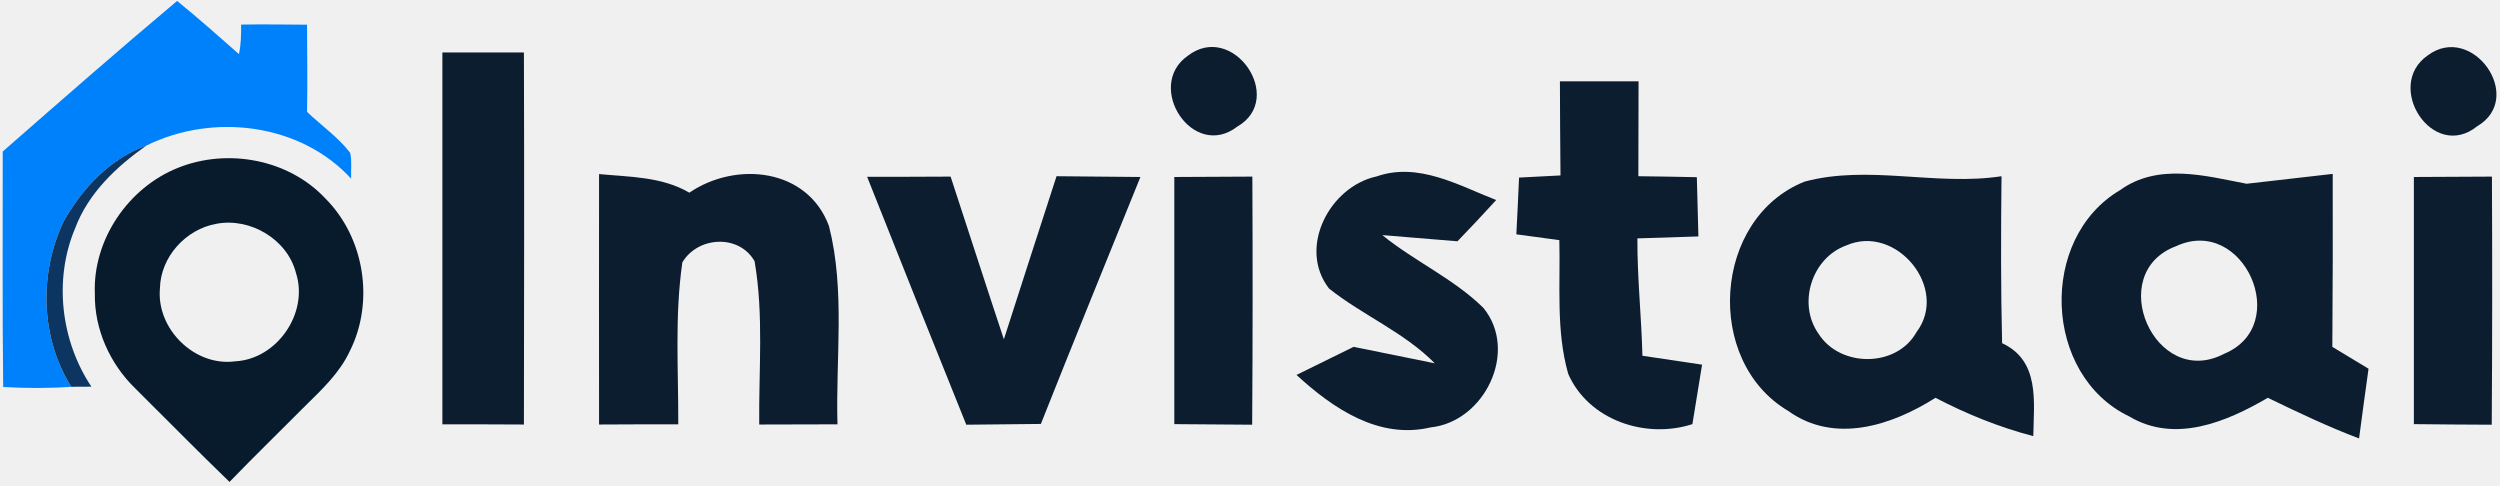
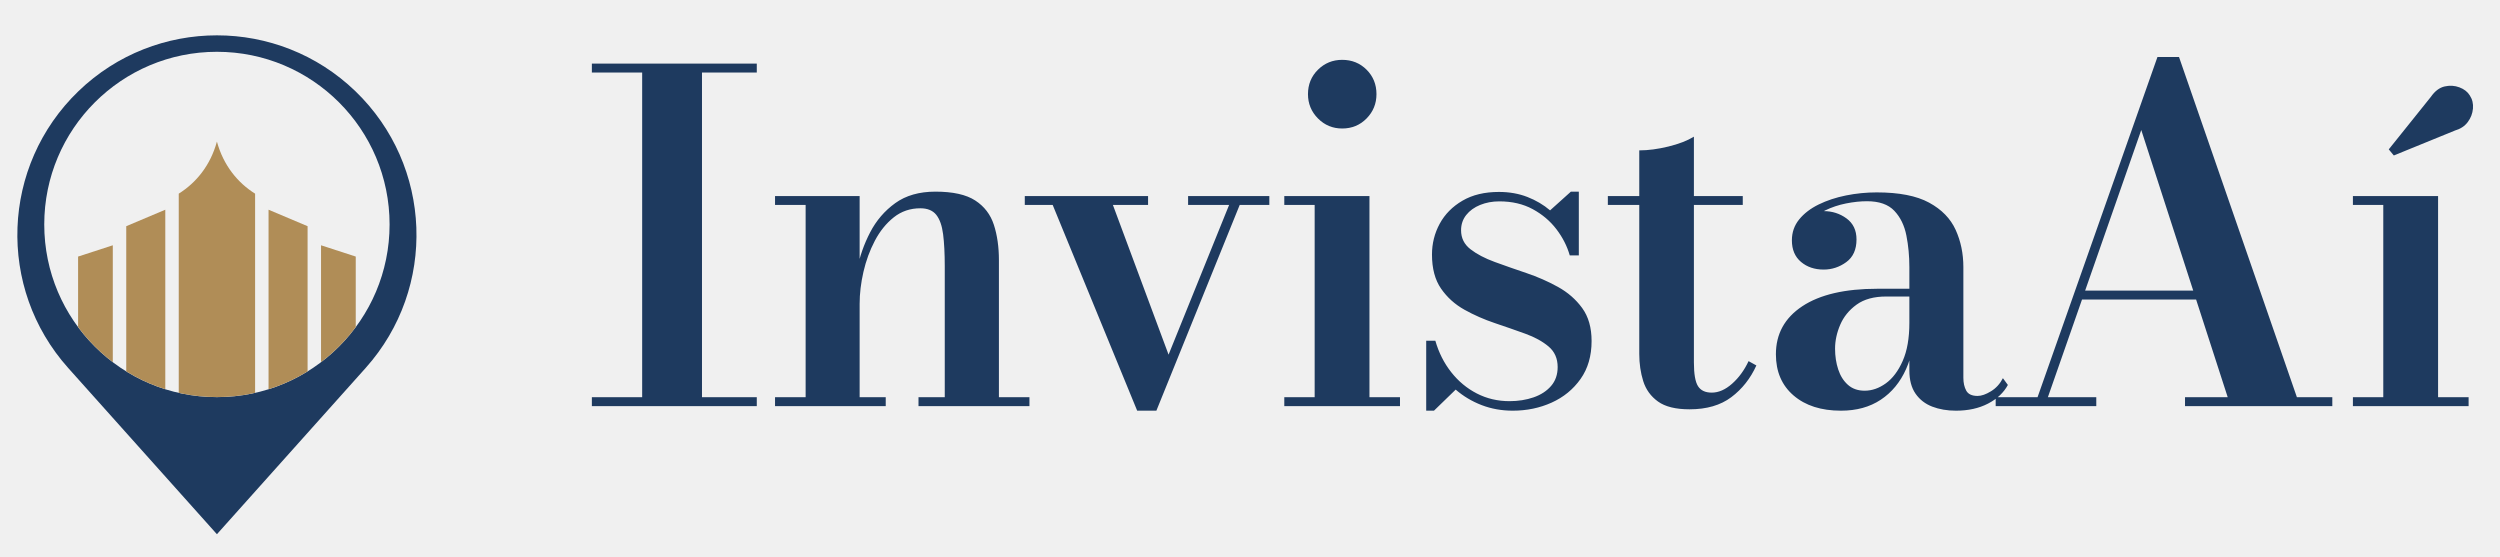
- <svg xmlns="http://www.w3.org/2000/svg" width="206" height="40" viewBox="0 0 206 40" fill="none">
-   <path d="M36.452 4.322C38.686 4.322 40.92 4.322 43.171 4.322C43.203 14.536 43.187 24.75 43.171 34.98C40.936 34.964 38.686 34.964 36.452 34.964C36.452 24.75 36.452 14.536 36.452 4.322Z" fill="#0B1D2F" />
-   <path d="M97.879 4.593C101.598 1.736 105.987 8.12 101.949 10.434C98.278 13.259 94.305 7.083 97.879 4.593Z" fill="#0B1D2F" />
-   <path d="M200.052 4.561C203.722 1.832 208.127 8.056 204.121 10.402C200.466 13.355 196.413 7.083 200.052 4.561Z" fill="#0B1D2F" />
-   <path d="M128.537 6.7C130.149 6.7 133.389 6.7 135.017 6.7C135.001 9.301 135.017 11.919 135.001 14.52C136.198 14.536 138.608 14.568 139.82 14.6C139.852 15.813 139.916 18.255 139.948 19.483C138.687 19.531 136.182 19.611 134.921 19.643C134.905 22.867 135.256 26.091 135.336 29.314C136.565 29.506 139.023 29.873 140.251 30.049C140.044 31.277 139.661 33.735 139.453 34.948C135.623 36.193 130.915 34.645 129.223 30.815C128.202 27.24 128.585 23.457 128.489 19.787C127.596 19.659 125.84 19.436 124.946 19.308C125.01 18.143 125.122 15.813 125.17 14.632C126.016 14.584 127.723 14.504 128.585 14.456C128.553 11.871 128.553 9.285 128.537 6.7Z" fill="#0B1D2F" />
-   <path d="M96.763 14.584C98.901 14.568 101.04 14.568 103.194 14.552C103.226 21.367 103.226 28.181 103.178 34.996C101.582 34.98 98.375 34.964 96.763 34.948C96.763 28.165 96.763 21.366 96.763 14.584Z" fill="#0B1D2F" />
-   <path d="M198.903 14.584C201.041 14.568 203.18 14.568 205.335 14.552C205.366 21.367 205.366 28.181 205.319 34.996C203.723 34.996 200.515 34.964 198.903 34.948C198.903 28.165 198.903 21.366 198.903 14.584Z" fill="#0B1D2F" />
-   <path d="M49.363 14.344C51.884 14.584 54.549 14.552 56.8 15.877C60.646 13.259 66.535 13.85 68.306 18.622C69.663 23.952 68.849 29.538 69.009 34.964C67.397 34.964 64.173 34.98 62.561 34.98C62.513 30.495 62.944 25.963 62.178 21.526C60.901 19.276 57.502 19.467 56.225 21.622C55.587 26.043 55.906 30.527 55.89 34.964C53.703 34.964 51.533 34.964 49.363 34.98C49.363 28.102 49.347 21.223 49.363 14.344Z" fill="#0B1D2F" />
-   <path d="M71.451 14.568C73.749 14.568 76.031 14.568 78.33 14.552C79.798 19.02 81.234 23.489 82.719 27.958C84.155 23.473 85.607 19.005 87.059 14.52C88.799 14.536 92.246 14.568 93.97 14.584C91.225 21.366 88.464 28.133 85.767 34.932C83.708 34.948 81.665 34.98 79.622 34.996C76.877 28.181 74.148 21.383 71.451 14.568Z" fill="#0B1D2F" />
-   <path d="M109.513 23.776C106.912 20.425 109.561 15.366 113.439 14.536C116.871 13.339 120.174 15.27 123.286 16.483C122.233 17.632 121.18 18.765 120.094 19.882C118.546 19.755 115.45 19.499 113.902 19.372C116.567 21.542 119.791 22.962 122.233 25.372C125.153 28.947 122.329 34.757 117.876 35.219C113.599 36.225 109.816 33.639 106.832 30.894C108.013 30.32 110.359 29.155 111.54 28.58C113.2 28.915 116.551 29.602 118.227 29.937C115.69 27.367 112.306 25.995 109.513 23.776Z" fill="#0B1D2F" />
-   <path d="M147.354 33.863C140.396 29.761 141.13 17.983 148.694 14.967C153.977 13.546 159.531 15.35 164.925 14.52C164.877 19.1 164.861 23.697 164.973 28.277C168.101 29.729 167.59 33.097 167.543 35.938C164.734 35.203 162.053 34.118 159.483 32.778C155.892 35.06 151.168 36.608 147.354 33.863ZM152.11 20.233C149.269 21.271 148.104 25.037 149.844 27.495C151.615 30.304 156.291 30.304 157.919 27.367C160.648 23.761 156.227 18.398 152.11 20.233Z" fill="#0B1D2F" />
-   <path d="M174.692 15.669C177.804 13.419 181.682 14.472 185.114 15.142C187.476 14.871 189.838 14.6 192.216 14.329C192.232 19.084 192.216 23.824 192.184 28.58C192.934 29.027 194.418 29.937 195.168 30.384C194.961 31.82 194.578 34.693 194.386 36.129C191.817 35.156 189.343 33.974 186.869 32.778C183.454 34.773 179.209 36.56 175.442 34.31C168.356 30.91 167.957 19.643 174.692 15.669ZM179.32 20.281C173.352 22.5 177.565 32.139 183.262 29.155C188.928 26.825 184.874 17.712 179.32 20.281Z" fill="#0B1D2F" />
-   <g clip-path="url(#clip0_309_44)">
-     <path d="M0.224 12.486C4.985 8.318 9.746 4.146 14.594 0.077C16.331 1.492 18.013 2.976 19.69 4.46C19.862 3.66 19.875 2.839 19.867 2.026C21.677 1.996 23.488 2.021 25.299 2.034C25.303 4.43 25.351 6.826 25.299 9.217C26.477 10.348 27.854 11.29 28.856 12.594C29.011 13.29 28.903 14.013 28.933 14.723C24.744 10.146 17.527 9.29 12.06 11.996C9.067 13.071 6.757 15.54 5.234 18.267C3.213 22.55 3.333 27.815 5.871 31.871C4.004 32.004 2.129 31.996 0.262 31.888C0.189 25.419 0.228 18.951 0.224 12.486Z" fill="#0081FC" />
-     <path d="M5.234 18.267C6.757 15.54 9.067 13.071 12.06 11.996C9.587 13.738 7.277 15.914 6.189 18.813C4.417 23.024 5.006 28.073 7.531 31.862C6.976 31.862 6.421 31.867 5.871 31.871C3.333 27.815 3.213 22.551 5.234 18.267Z" fill="#0C3561" />
-     <path d="M14.667 13.828C18.74 12.189 23.781 13.114 26.809 16.353C30.035 19.574 30.869 24.852 28.83 28.92C28 30.71 26.546 32.077 25.161 33.437C23.084 35.531 20.964 37.587 18.912 39.708C16.28 37.174 13.725 34.563 11.131 31.991C9.054 29.974 7.764 27.11 7.815 24.194C7.639 19.755 10.568 15.458 14.667 13.828ZM17.841 18.439C15.308 18.882 13.23 21.17 13.179 23.763C12.873 27.101 16.039 30.228 19.385 29.772C22.839 29.591 25.454 25.776 24.387 22.49C23.677 19.712 20.619 17.914 17.841 18.439Z" fill="#081B2D" />
+ <svg xmlns="http://www.w3.org/2000/svg" viewBox="0 0 291.97 64.80" width="292" height="65" role="img" aria-label="InvistaAí">
+   <g transform="translate(0 2.000) scale(0.50667)">
+     <defs>
+       <clipPath id="lc">
+         <circle cx="50" cy="47.6" r="39.79" />
+       </clipPath>
+     </defs>
+     <path fill="#1E3A5F" fill-rule="evenodd" d="M50 119L84.29 80.67A46 46 0 1 0 15.71 80.67ZM10.2 47.6a39.8 39.8 0 1 0 79.6 0a39.8 39.8 0 1 0 -79.6 0Z" />
+     <path fill="#B08D57" clip-path="url(#lc)" d="M18 55L26 52.4V90H18Z M29.1 48L38.1 44.2V90H29.1Z M41.2 40.5C45.2 38 48.5 34 50 28.5C51.5 34 54.8 38 58.8 40.5V90H41.2Z M61.9 44.2L70.9 48V90H61.9Z M74 52.4L82 55V90H74Z" />
  </g>
-   <defs>
-     <clipPath id="clip0_309_44">
-       <rect width="30" height="40" fill="white" />
-     </clipPath>
-   </defs>
+   <path fill="#1E3A5F" transform="translate(67.733 47.333) scale(0.026667 0.026667)" d="M52.1 0.0V-39.0H272.4V-1461.0H52.1V-1500.0H774.397V-1461.0H534.397V-39.0H774.397V0.0Z M1224.798 -920.0V-39.0H1339.099V0.0H854.301V-39.0H988.3V-881.0H854.301V-920.0ZM1834.798 -639.0V-39.0H1968.498V0.0H1482.6V-39.0H1597.6V-612Q1597.6 -696 1590.4 -752.6Q1583.2 -809.2 1560.35 -837.801Q1537.5 -866.401 1490.6 -866.401Q1424.299 -866.401 1374.449 -826.901Q1324.599 -787.401 1291.398 -724.15Q1258.198 -660.9 1241.498 -588.05Q1224.798 -515.2 1224.798 -447.8L1196.798 -444.3Q1196.798 -513.6 1213.698 -598.55Q1230.598 -683.5 1270.848 -761.1Q1311.098 -838.7 1380.798 -889Q1450.498 -939.3 1556.798 -939.3Q1671.298 -939.3 1730.948 -900.65Q1790.598 -862.0 1812.698 -794.0Q1834.798 -726.0 1834.798 -639.0Z M3019.098 -920.0V-881.0H2889.299L2524.398 20.0H2440.3L2070.3 -881.0H1948.101V-920.0H2487.998V-881.0H2333.997L2577.798 -225.399L2842.898 -881.0H2663.299V-920.0Z M3338.163 -1215.802Q3275.8 -1215.802 3232.05 -1259.902Q3188.3 -1304.002 3188.3 -1366.365Q3188.3 -1430.001 3232.05 -1473.25Q3275.8 -1516.5 3338.163 -1516.5Q3401.799 -1516.5 3445.048 -1473.25Q3488.298 -1430.001 3488.298 -1366.365Q3488.298 -1304.002 3445.048 -1259.902Q3401.799 -1215.802 3338.163 -1215.802ZM3457.598 -920.0V-39.0H3591.298V0.0H3084.601V-39.0H3217.6V-881.0H3084.601V-920.0Z M3706.1 20.0V-286.399H3746.1Q3768.5 -208.5 3815.6 -148.65Q3862.7 -88.8 3928.049 -55.25Q3993.399 -21.7 4070.999 -21.7Q4128.199 -21.7 4176.249 -38.35Q4224.299 -55 4253.049 -88.3Q4281.8 -121.6 4281.8 -171.201Q4281.8 -227.601 4241.95 -261.151Q4202.1 -294.701 4139.55 -317.301Q4077 -339.901 4006.6 -363.601Q3936.2 -387.301 3873.65 -422.151Q3811.1 -457.001 3771.25 -514.401Q3731.4 -571.801 3731.4 -663.601Q3731.4 -736.6 3765.35 -798.95Q3799.3 -861.3 3864.9 -899.65Q3930.5 -938.0 4024.5 -938.0Q4092.8 -938.0 4149.2 -916.0Q4205.6 -894.0 4248.6 -857.3L4339.799 -939.3H4374.499V-660.0H4334.799Q4317.499 -720.8 4276.45 -774.65Q4235.4 -828.5 4172.6 -862.6Q4109.8 -896.7 4026.2 -896.7Q3980.7 -896.7 3942.349 -881.1Q3903.999 -865.5 3881.399 -837.05Q3858.799 -808.6 3858.799 -770.1Q3858.799 -718.999 3899.999 -687.049Q3941.199 -655.099 4006.349 -631.299Q4071.499 -607.499 4144.599 -582.849Q4217.699 -558.199 4282.849 -522.199Q4347.999 -486.199 4389.199 -429.549Q4430.399 -372.899 4430.399 -285.1Q4430.399 -187.1 4382.099 -118.9Q4333.799 -50.7 4255.449 -15.35Q4177.099 20.0 4085.199 20.0Q4012.299 20.0 3948.8 -4.45Q3885.3 -28.9 3835.2 -72.3L3740.1 20.0Z M4859.599 14.0Q4768.6 14.0 4721.25 -20.1Q4673.9 -54.2 4656.55 -109.45Q4639.2 -164.7 4639.2 -228.7V-1120.0Q4697.7 -1120.0 4766.349 -1136.75Q4834.999 -1153.5 4878.498 -1180.0V-190.999Q4878.498 -115.999 4896.348 -87.55Q4914.198 -59.1 4956.598 -59.1Q5001.798 -59.1 5045.898 -98.25Q5089.998 -137.4 5117.898 -197L5152.098 -178.1Q5113.298 -92.6 5042.498 -39.3Q4971.699 14.0 4859.599 14.0ZM4501.601 -881.0V-920.0H5092.498V-881.0Z M6026.099 20.0Q5968.599 20.0 5922.5 2.3Q5876.4 -15.4 5849.25 -54.35Q5822.1 -93.3 5822.1 -156.5V-609.0Q5822.1 -681.0 5809.05 -747.15Q5796 -813.3 5756.3 -855.3Q5716.6 -897.3 5636.6 -897.3Q5593.4 -897.3 5544.75 -887.6Q5496.1 -877.9 5453.4 -857.1Q5410.7 -836.3 5383.65 -803.95Q5356.6 -771.6 5356.6 -726H5309.6Q5309.6 -783.9 5351.35 -818.95Q5393.1 -854 5446.599 -854Q5503.099 -854 5546.848 -822Q5590.598 -790 5590.598 -730Q5590.598 -663.401 5545.848 -630.701Q5501.099 -598.001 5446.599 -598.001Q5387.1 -598.001 5347.35 -631.701Q5307.6 -665.401 5307.6 -726Q5307.6 -778.4 5339.6 -817.7Q5371.6 -857 5425.2 -883.2Q5478.8 -909.4 5544.95 -922.7Q5611.1 -936.0 5679.1 -936.0Q5826.1 -936.0 5908.549 -891.15Q5990.998 -846.3 6024.798 -771.9Q6058.598 -697.5 6058.598 -609.0V-123.9Q6058.598 -90.6 6071.297 -67.6Q6083.997 -44.6 6120.997 -44.6Q6146.097 -44.6 6179.397 -64.9Q6212.697 -85.2 6231.797 -122.4L6253.497 -92.699Q6225.997 -41.8 6166.348 -10.9Q6106.698 20.0 6026.099 20.0ZM5522.6 20.0Q5392.6 20.0 5315.1 -46.5Q5237.6 -113.0 5237.6 -227.0Q5237.6 -361.0 5353.35 -437.5Q5469.1 -514.0 5682.1 -514.0H5915.1V-480.0H5720.499Q5639.998 -480.0 5590.798 -444.35Q5541.598 -408.7 5519.148 -356.1Q5496.698 -303.5 5496.698 -251.5Q5496.698 -203 5510.398 -160.999Q5524.098 -118.999 5552.948 -93.249Q5581.798 -67.499 5626.299 -67.499Q5674.199 -67.499 5718.899 -99.599Q5763.6 -131.699 5792.85 -197.799Q5822.1 -263.9 5822.1 -364.5H5846.3Q5846.3 -248.7 5807.7 -162.3Q5769.1 -75.9 5696.85 -27.95Q5624.6 20.0 5522.6 20.0Z M6565.601 -466.9V-505.9H7193.801V-466.9ZM7002.998 -1529.0 7519.298 -39.0H7674.398V0.0H7029.301V-39.0H7216.302L6837.701 -1209.202L6428.7 -39.0H6640.7V0.0H6200.1V-39.0H6383.489L6908.6 -1529.0Z M8137.598 -920.0V-39.0H8271.298V0.0H7764.601V-39.0H7897.6V-881.0H7764.601V-920.0ZM7943.8 -1097.7 7921.6 -1124.4 8106.501 -1355Q8132.5 -1392.299 8166.35 -1399.999Q8200.199 -1407.699 8231.099 -1396.049Q8261.998 -1384.399 8276.398 -1360.799Q8293.298 -1335.199 8290.348 -1302.9Q8287.398 -1270.6 8267.749 -1244.201Q8248.099 -1217.801 8212.5 -1207.301Z" />
</svg>
